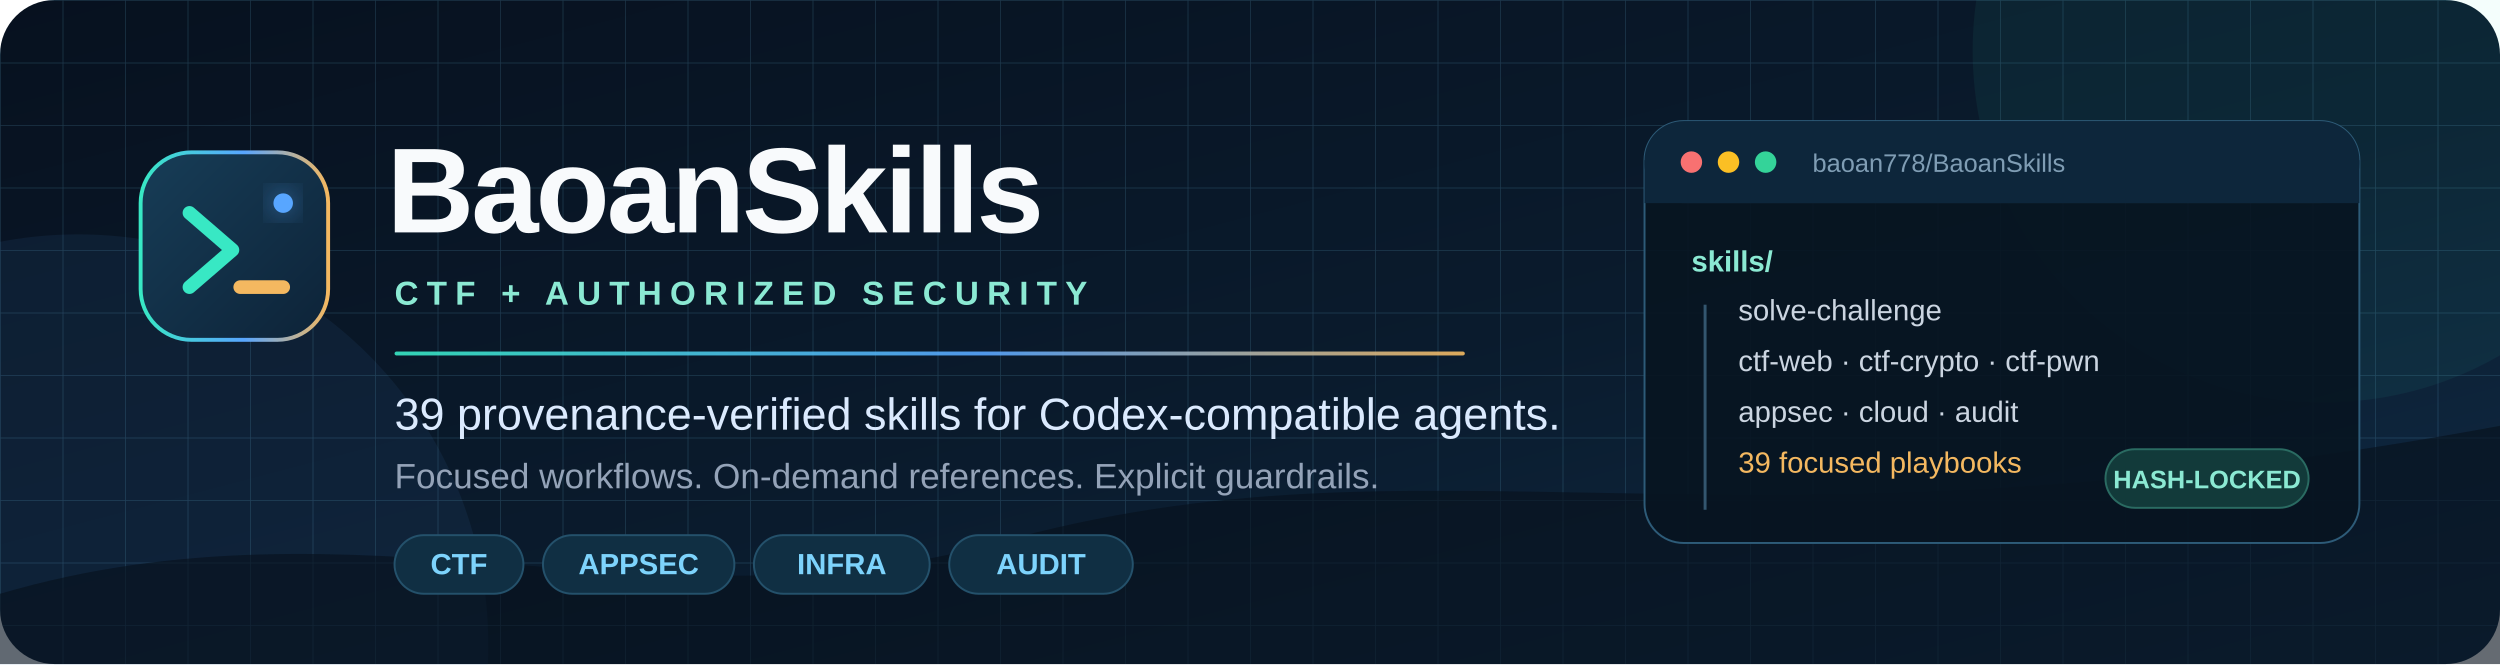
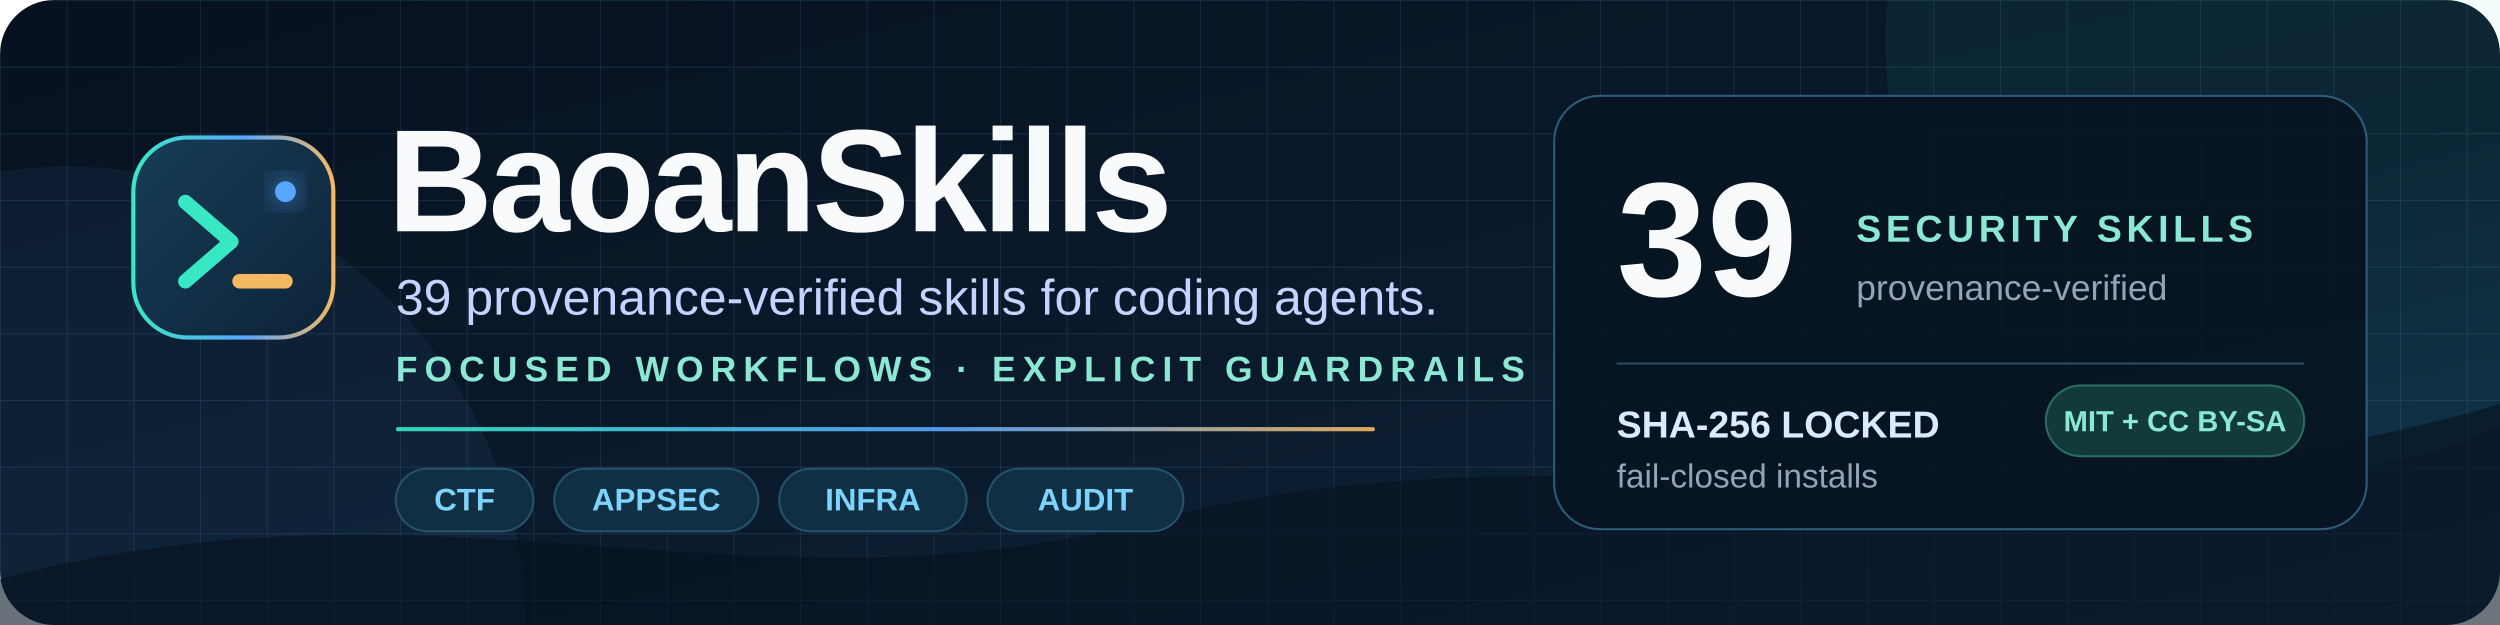
- <svg xmlns="http://www.w3.org/2000/svg" viewBox="0 0 1280 340" role="img" aria-labelledby="title desc">
+ <svg xmlns="http://www.w3.org/2000/svg" viewBox="0 0 1200 300" role="img" aria-labelledby="title desc">
  <defs>
    <linearGradient id="bg" x1="0" y1="0" x2="1" y2="1">
      <stop offset="0" stop-color="#07111f" />
-       <stop offset="0.55" stop-color="#0a1b2d" />
+       <stop offset="0.58" stop-color="#0a1b2d" />
      <stop offset="1" stop-color="#102b45" />
    </linearGradient>
    <linearGradient id="accent" x1="0" y1="0" x2="1" y2="0">
      <stop offset="0" stop-color="#38e8c4" />
      <stop offset="0.55" stop-color="#58a6ff" />
      <stop offset="1" stop-color="#f4b860" />
    </linearGradient>
    <linearGradient id="logo" x1="0" y1="0" x2="1" y2="1">
      <stop offset="0" stop-color="#173d57" />
      <stop offset="1" stop-color="#0d2338" />
    </linearGradient>
    <pattern id="grid" width="32" height="32" patternUnits="userSpaceOnUse">
-       <path d="M32 0H0V32" fill="none" stroke="#7dd3fc" stroke-width="0.75" opacity="0.18" />
+       <path d="M32 0H0V32" fill="none" stroke="#7dd3fc" stroke-width="0.7" opacity="0.15" />
    </pattern>
    <filter id="glow" x="-50%" y="-50%" width="200%" height="200%">
-       <feGaussianBlur stdDeviation="8" result="blur" />
+       <feGaussianBlur stdDeviation="7" result="blur" />
      <feMerge>
        <feMergeNode in="blur" />
        <feMergeNode in="SourceGraphic" />
      </feMerge>
    </filter>
  </defs>
-   <rect width="1280" height="340" rx="28" fill="url(#bg)" />
-   <rect width="1280" height="340" rx="28" fill="url(#grid)" />
-   <circle cx="1190" cy="26" r="180" fill="#38e8c4" opacity="0.055" />
-   <circle cx="40" cy="330" r="210" fill="#58a6ff" opacity="0.07" />
-   <path d="M0 304C184 250 336 326 510 278C732 216 880 292 1280 218V340H0Z" fill="#06101c" opacity="0.62" />
-   <g transform="translate(72 78)">
+   <rect width="1200" height="300" rx="26" fill="url(#bg)" />
+   <rect width="1200" height="300" rx="26" fill="url(#grid)" />
+   <circle cx="1110" cy="20" r="205" fill="#38e8c4" opacity="0.06" />
+   <circle cx="32" cy="300" r="220" fill="#58a6ff" opacity="0.07" />
+   <path d="M0 278C210 222 360 300 552 250C760 196 935 270 1200 194V300H0Z" fill="#06101c" opacity="0.58" />
+   <g transform="translate(64 66)">
    <rect width="96" height="96" rx="26" fill="url(#logo)" stroke="url(#accent)" stroke-width="2" />
    <path d="M25 31L47 50L25 69" fill="none" stroke="#38e8c4" stroke-width="7" stroke-linecap="round" stroke-linejoin="round" />
    <path d="M51 69H73" fill="none" stroke="#f4b860" stroke-width="7" stroke-linecap="round" />
    <circle cx="73" cy="26" r="5" fill="#58a6ff" filter="url(#glow)" />
  </g>
-   <text x="198" y="119" fill="#f8fafc" font-family="Segoe UI, Arial, sans-serif" font-size="62" font-weight="700" letter-spacing="-1.5">BaoanSkills</text>
-   <text x="202" y="156" fill="#8be9d3" font-family="Segoe UI, Arial, sans-serif" font-size="17" font-weight="600" letter-spacing="4.2">CTF + AUTHORIZED SECURITY</text>
-   <rect x="202" y="180" width="548" height="2" rx="1" fill="url(#accent)" opacity="0.9" />
-   <text x="202" y="220" fill="#dbeafe" font-family="Segoe UI, Arial, sans-serif" font-size="23" font-weight="400">39 provenance-verified skills for Codex-compatible agents.</text>
-   <text x="202" y="250" fill="#94a3b8" font-family="Segoe UI, Arial, sans-serif" font-size="18">Focused workflows. On-demand references. Explicit guardrails.</text>
-   <g font-family="Segoe UI, Arial, sans-serif" font-size="15" font-weight="600">
-     <rect x="202" y="274" width="66" height="30" rx="15" fill="#102f43" stroke="#24516b" />
-     <text x="235" y="294" text-anchor="middle" fill="#7dd3fc">CTF</text>
-     <rect x="278" y="274" width="98" height="30" rx="15" fill="#102f43" stroke="#24516b" />
-     <text x="327" y="294" text-anchor="middle" fill="#7dd3fc">APPSEC</text>
-     <rect x="386" y="274" width="90" height="30" rx="15" fill="#102f43" stroke="#24516b" />
-     <text x="431" y="294" text-anchor="middle" fill="#7dd3fc">INFRA</text>
-     <rect x="486" y="274" width="94" height="30" rx="15" fill="#102f43" stroke="#24516b" />
-     <text x="533" y="294" text-anchor="middle" fill="#7dd3fc">AUDIT</text>
+   <text x="186" y="111" fill="#f8fafc" font-family="Segoe UI, Arial, sans-serif" font-size="70" font-weight="800" letter-spacing="-2">BaoanSkills</text>
+   <text x="190" y="151" fill="#c7d2fe" font-family="Segoe UI, Arial, sans-serif" font-size="24" font-weight="400">39 provenance-verified skills for coding agents.</text>
+   <text x="190" y="183" fill="#8be9d3" font-family="Segoe UI, Arial, sans-serif" font-size="17" font-weight="600" letter-spacing="3.4">FOCUSED WORKFLOWS · EXPLICIT GUARDRAILS</text>
+   <rect x="190" y="205" width="470" height="2" rx="1" fill="url(#accent)" opacity="0.9" />
+   <g font-family="Segoe UI, Arial, sans-serif" font-size="15" font-weight="700">
+     <rect x="190" y="225" width="66" height="30" rx="15" fill="#102f43" stroke="#24516b" />
+     <text x="223" y="245" text-anchor="middle" fill="#7dd3fc">CTF</text>
+     <rect x="266" y="225" width="98" height="30" rx="15" fill="#102f43" stroke="#24516b" />
+     <text x="315" y="245" text-anchor="middle" fill="#7dd3fc">APPSEC</text>
+     <rect x="374" y="225" width="90" height="30" rx="15" fill="#102f43" stroke="#24516b" />
+     <text x="419" y="245" text-anchor="middle" fill="#7dd3fc">INFRA</text>
+     <rect x="474" y="225" width="94" height="30" rx="15" fill="#102f43" stroke="#24516b" />
+     <text x="521" y="245" text-anchor="middle" fill="#7dd3fc">AUDIT</text>
  </g>
-   <g transform="translate(842 62)" font-family="Segoe UI, Arial, sans-serif">
-     <rect width="366" height="216" rx="20" fill="#071421" fill-opacity="0.9" stroke="#2d5b78" />
-     <rect x="0" y="0" width="366" height="42" rx="20" fill="#0d263b" />
-     <rect x="0" y="20" width="366" height="22" fill="#0d263b" />
-     <circle cx="24" cy="21" r="5.5" fill="#f87171" />
-     <circle cx="43" cy="21" r="5.5" fill="#fbbf24" />
-     <circle cx="62" cy="21" r="5.5" fill="#34d399" />
-     <text x="86" y="26" fill="#7f9db4" font-size="13">baoan778/BaoanSkills</text>
-     <text x="24" y="77" fill="#8be9d3" font-size="15" font-weight="700">skills/</text>
-     <path d="M31 94V199" stroke="#33566f" stroke-width="1.5" />
-     <text x="48" y="102" fill="#cbd5e1" font-size="15">solve-challenge</text>
-     <text x="48" y="128" fill="#cbd5e1" font-size="15">ctf-web · ctf-crypto · ctf-pwn</text>
-     <text x="48" y="154" fill="#cbd5e1" font-size="15">appsec · cloud · audit</text>
-     <text x="48" y="180" fill="#f4b860" font-size="15">39 focused playbooks</text>
-     <rect x="236" y="168" width="104" height="30" rx="15" fill="#123a3a" stroke="#2a6b62" />
-     <text x="288" y="188" text-anchor="middle" fill="#8be9d3" font-size="13" font-weight="700">HASH-LOCKED</text>
+   <g transform="translate(746 46)" font-family="Segoe UI, Arial, sans-serif">
+     <rect width="390" height="208" rx="22" fill="#071421" fill-opacity="0.92" stroke="#2d5b78" />
+     <text x="30" y="96" fill="#f8fafc" font-size="78" font-weight="800">39</text>
+     <text x="145" y="70" fill="#8be9d3" font-size="18" font-weight="700" letter-spacing="2.2">SECURITY SKILLS</text>
+     <text x="145" y="98" fill="#94a3b8" font-size="17">provenance-verified</text>
+     <rect x="30" y="128" width="330" height="1" fill="#2d5b78" opacity="0.8" />
+     <text x="30" y="164" fill="#dbeafe" font-size="18" font-weight="700">SHA-256 LOCKED</text>
+     <text x="30" y="188" fill="#94a3b8" font-size="16">fail-closed installs</text>
+     <rect x="236" y="139" width="124" height="34" rx="17" fill="#123a3a" stroke="#2a6b62" />
+     <text x="298" y="161" text-anchor="middle" fill="#8be9d3" font-size="14" font-weight="700">MIT + CC BY-SA</text>
  </g>
</svg>
